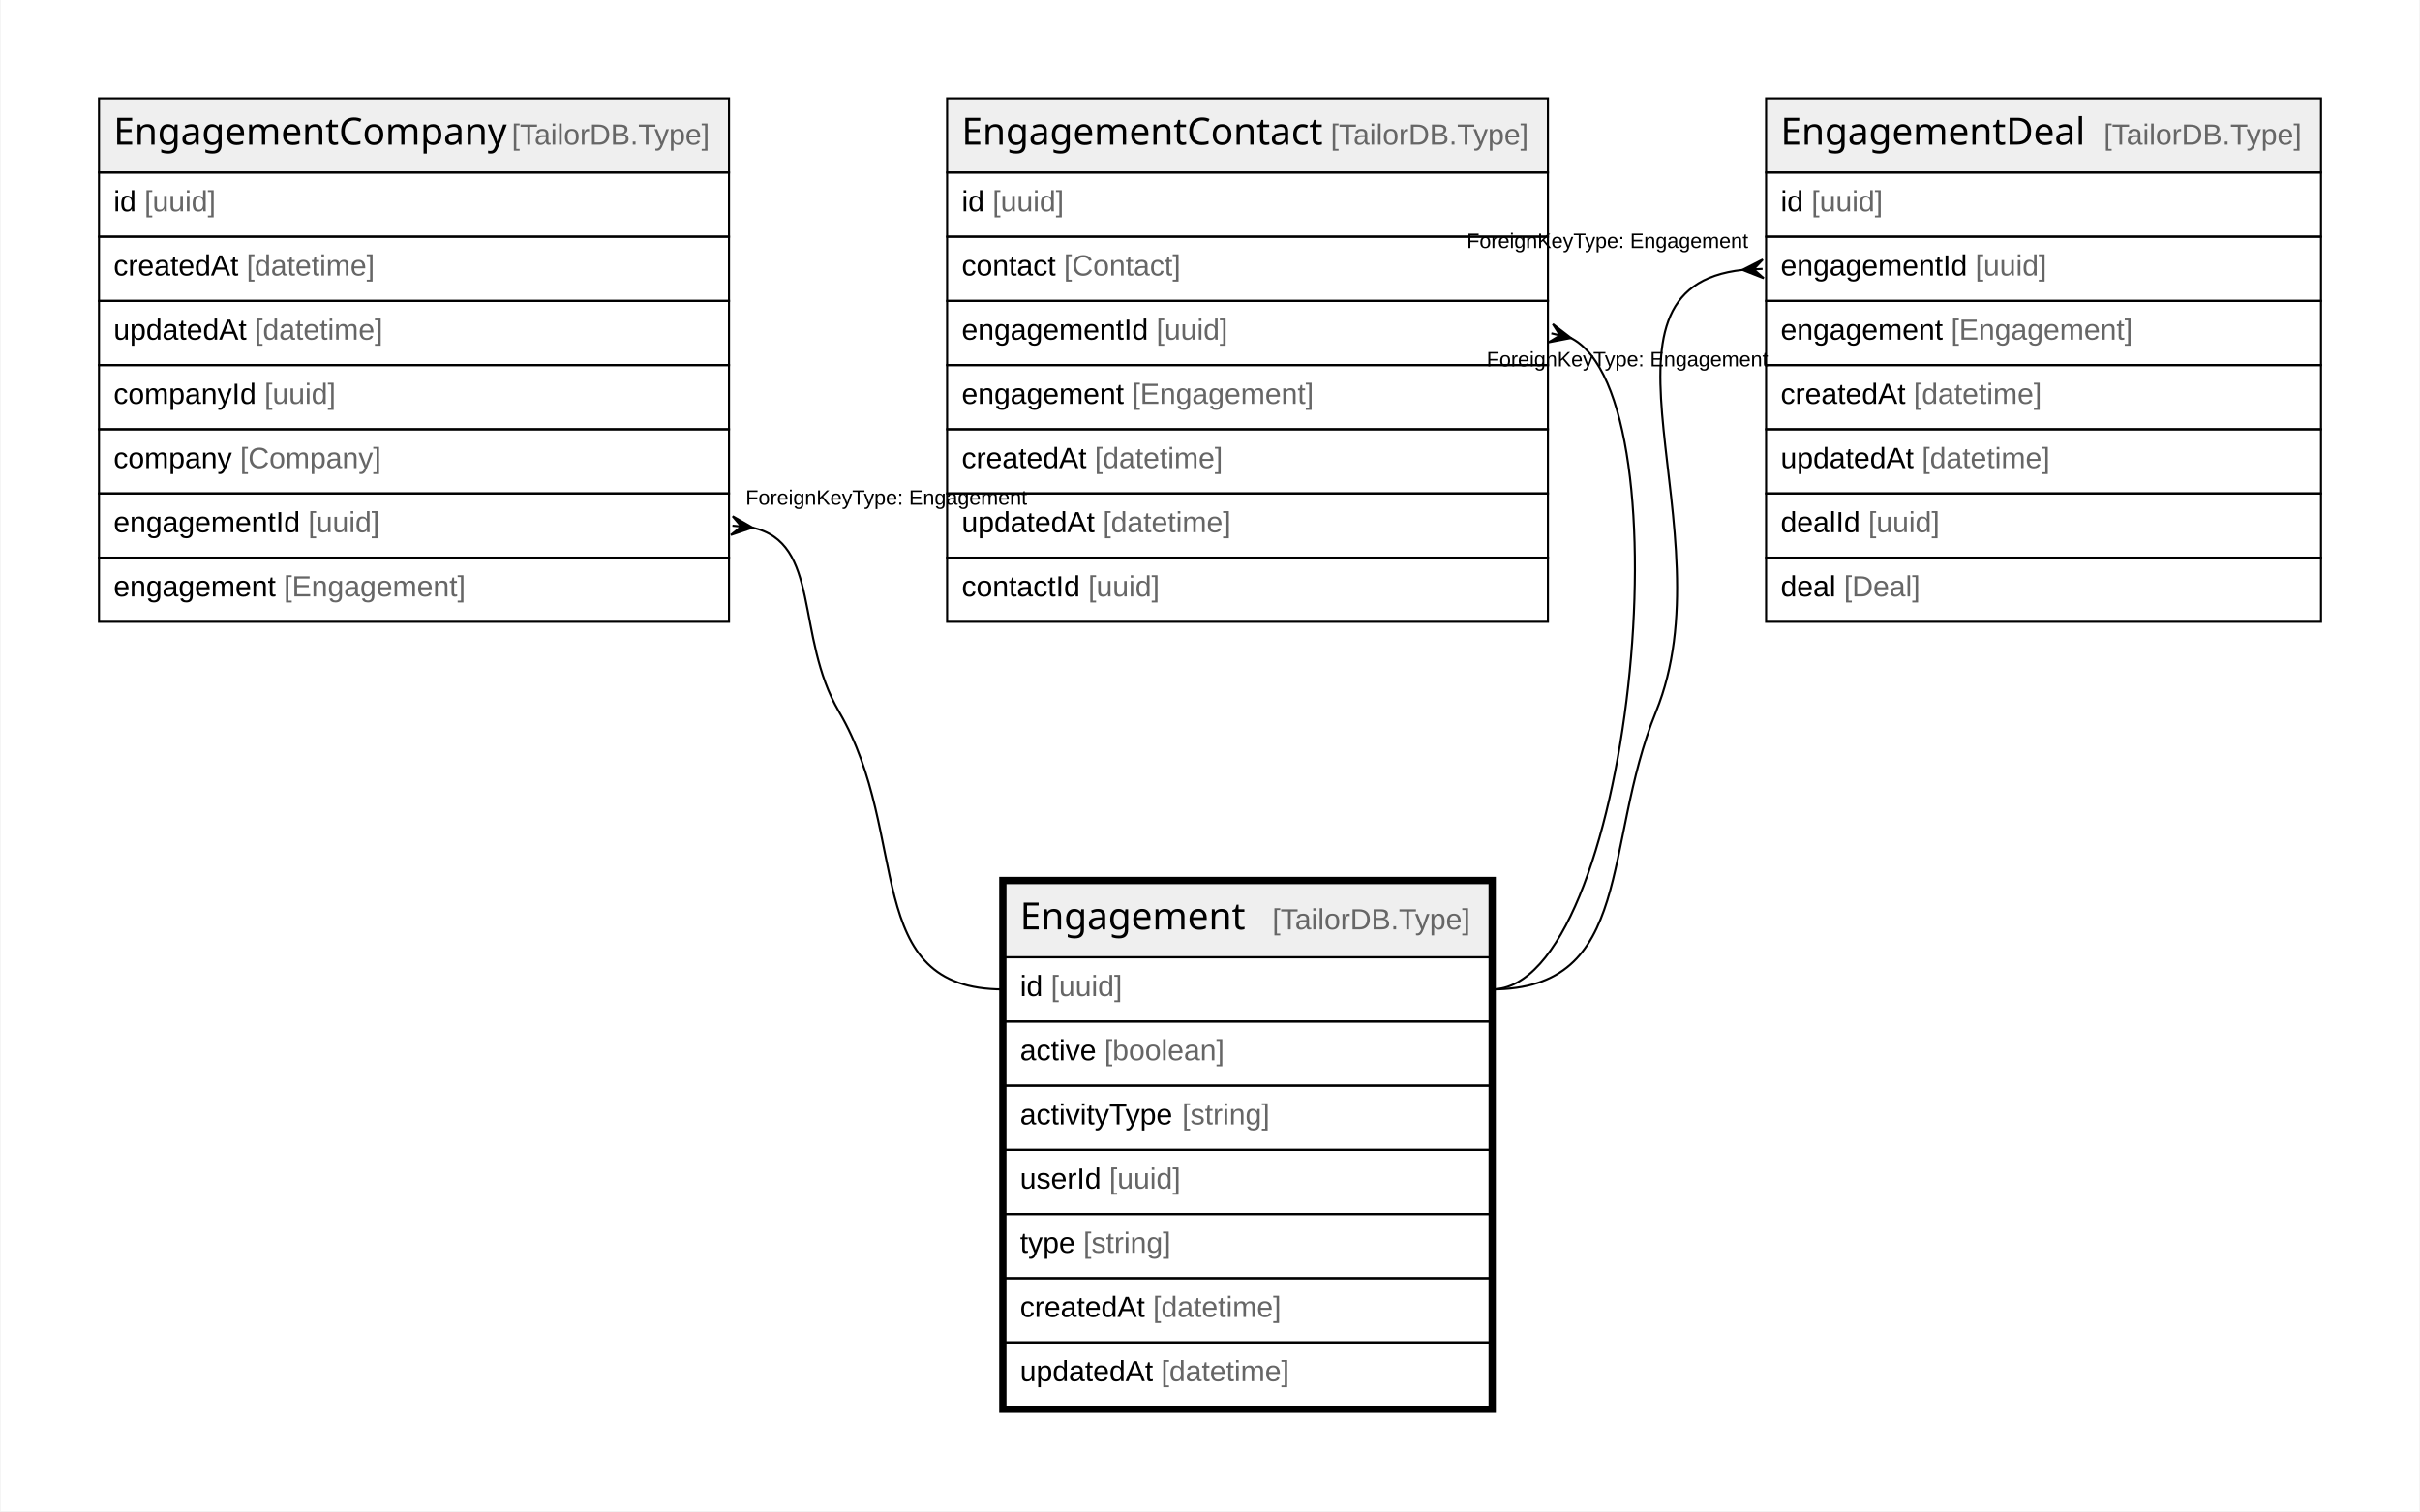
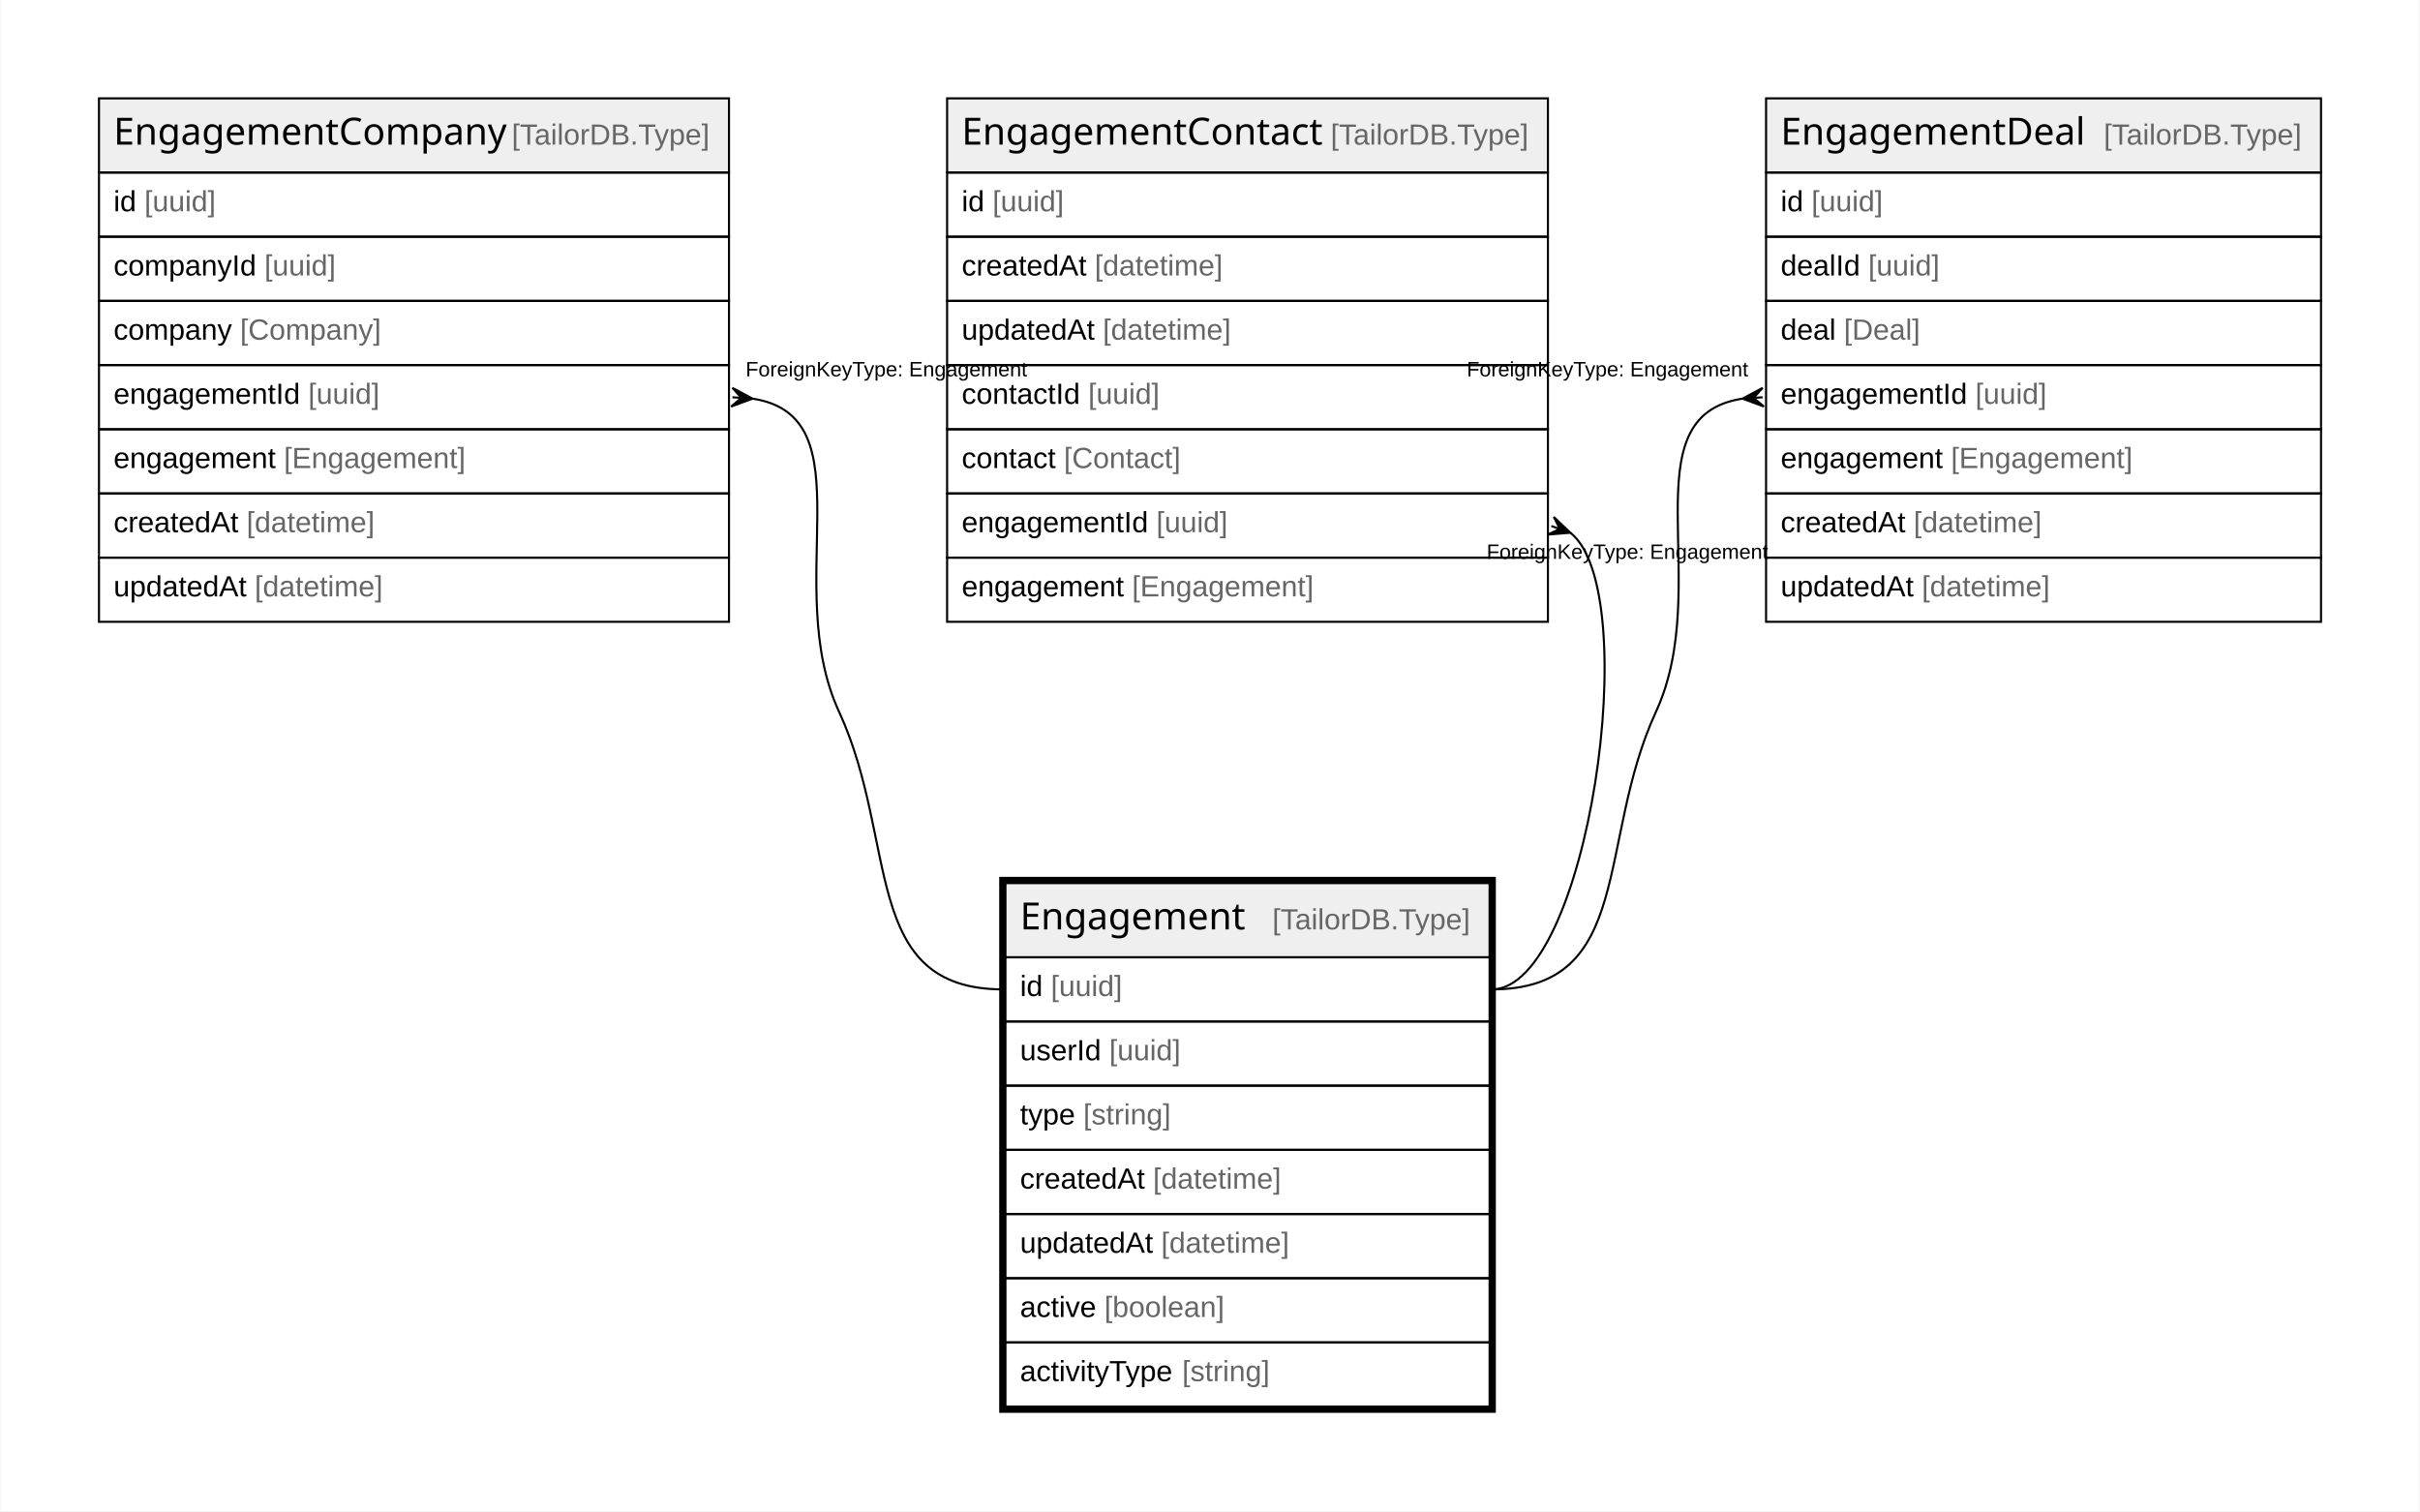
<svg xmlns="http://www.w3.org/2000/svg" width="1161pt" height="725pt" viewBox="0.00 0.00 1160.72 725.20">
  <g id="graph0" class="graph" transform="scale(1 1) rotate(0) translate(4 721.2)">
    <polygon fill="white" stroke="none" points="-4,4 -4,-721.2 1156.72,-721.2 1156.72,4 -4,4" />
    <g id="node1" class="node">
      <polygon fill="#efefef" stroke="none" points="478.2,-261.8 478.2,-297.4 710.53,-297.4 710.53,-261.8 478.2,-261.8" />
      <polygon fill="none" stroke="black" points="478.2,-261.8 478.2,-297.4 710.53,-297.4 710.53,-261.8 478.2,-261.8" />
      <text text-anchor="start" x="485.2" y="-275.2" font-family="Arial Bold" font-size="18.00">Engagement</text>
      <text text-anchor="start" x="575.16" y="-275.2" font-family="Arial" font-size="14.00">    </text>
      <text text-anchor="start" x="606.28" y="-275.2" font-family="Arial" font-size="14.00" fill="#666666">[TailorDB.Type]</text>
      <polygon fill="none" stroke="black" points="478.2,-231 478.2,-261.8 710.53,-261.8 710.53,-231 478.2,-231" />
      <text text-anchor="start" x="485.2" y="-243.2" font-family="Arial" font-size="14.00">id </text>
      <text text-anchor="start" x="499.98" y="-243.2" font-family="Arial" font-size="14.00" fill="#666666">[uuid]</text>
      <polygon fill="none" stroke="black" points="478.2,-200.2 478.2,-231 710.53,-231 710.53,-200.2 478.2,-200.2" />
-       <text text-anchor="start" x="485.2" y="-212.4" font-family="Arial" font-size="14.00">active </text>
-       <text text-anchor="start" x="525.66" y="-212.4" font-family="Arial" font-size="14.00" fill="#666666">[boolean]</text>
+       <text text-anchor="start" x="485.2" y="-212.4" font-family="Arial" font-size="14.00">userId </text>
+       <text text-anchor="start" x="528" y="-212.4" font-family="Arial" font-size="14.00" fill="#666666">[uuid]</text>
      <polygon fill="none" stroke="black" points="478.2,-169.4 478.2,-200.2 710.53,-200.2 710.53,-169.4 478.2,-169.4" />
-       <text text-anchor="start" x="485.2" y="-181.6" font-family="Arial" font-size="14.00">activityType </text>
-       <text text-anchor="start" x="563" y="-181.6" font-family="Arial" font-size="14.00" fill="#666666">[string]</text>
+       <text text-anchor="start" x="485.2" y="-181.6" font-family="Arial" font-size="14.00">type </text>
+       <text text-anchor="start" x="515.55" y="-181.6" font-family="Arial" font-size="14.00" fill="#666666">[string]</text>
      <polygon fill="none" stroke="black" points="478.2,-138.6 478.2,-169.4 710.53,-169.4 710.53,-138.6 478.2,-138.6" />
-       <text text-anchor="start" x="485.2" y="-150.8" font-family="Arial" font-size="14.00">userId </text>
-       <text text-anchor="start" x="528" y="-150.8" font-family="Arial" font-size="14.00" fill="#666666">[uuid]</text>
+       <text text-anchor="start" x="485.2" y="-150.8" font-family="Arial" font-size="14.00">createdAt </text>
+       <text text-anchor="start" x="549.01" y="-150.8" font-family="Arial" font-size="14.00" fill="#666666">[datetime]</text>
      <polygon fill="none" stroke="black" points="478.2,-107.8 478.2,-138.6 710.53,-138.6 710.53,-107.8 478.2,-107.8" />
-       <text text-anchor="start" x="485.2" y="-120" font-family="Arial" font-size="14.00">type </text>
-       <text text-anchor="start" x="515.55" y="-120" font-family="Arial" font-size="14.00" fill="#666666">[string]</text>
+       <text text-anchor="start" x="485.2" y="-120" font-family="Arial" font-size="14.00">updatedAt </text>
+       <text text-anchor="start" x="552.92" y="-120" font-family="Arial" font-size="14.00" fill="#666666">[datetime]</text>
      <polygon fill="none" stroke="black" points="478.2,-77 478.2,-107.8 710.53,-107.8 710.53,-77 478.2,-77" />
-       <text text-anchor="start" x="485.2" y="-89.2" font-family="Arial" font-size="14.00">createdAt </text>
-       <text text-anchor="start" x="549.01" y="-89.2" font-family="Arial" font-size="14.00" fill="#666666">[datetime]</text>
+       <text text-anchor="start" x="485.2" y="-89.2" font-family="Arial" font-size="14.00">active </text>
+       <text text-anchor="start" x="525.66" y="-89.2" font-family="Arial" font-size="14.00" fill="#666666">[boolean]</text>
      <polygon fill="none" stroke="black" points="478.2,-46.2 478.2,-77 710.53,-77 710.53,-46.2 478.2,-46.2" />
-       <text text-anchor="start" x="485.2" y="-58.4" font-family="Arial" font-size="14.00">updatedAt </text>
-       <text text-anchor="start" x="552.92" y="-58.4" font-family="Arial" font-size="14.00" fill="#666666">[datetime]</text>
+       <text text-anchor="start" x="485.2" y="-58.4" font-family="Arial" font-size="14.00">activityType </text>
+       <text text-anchor="start" x="563" y="-58.4" font-family="Arial" font-size="14.00" fill="#666666">[string]</text>
      <polygon fill="none" stroke="black" stroke-width="3" points="476.7,-44.7 476.7,-298.9 712.03,-298.9 712.03,-44.7 476.7,-44.7" />
    </g>
    <g id="node2" class="node">
      <polygon fill="#efefef" stroke="none" points="43.2,-638.4 43.2,-674 345.53,-674 345.53,-638.4 43.2,-638.4" />
      <polygon fill="none" stroke="black" points="43.2,-638.4 43.2,-674 345.53,-674 345.53,-638.4 43.2,-638.4" />
      <text text-anchor="start" x="50.2" y="-651.8" font-family="Arial Bold" font-size="18.00">EngagementCompany</text>
      <text text-anchor="start" x="210.16" y="-651.8" font-family="Arial" font-size="14.00">    </text>
      <text text-anchor="start" x="241.28" y="-651.8" font-family="Arial" font-size="14.00" fill="#666666">[TailorDB.Type]</text>
      <polygon fill="none" stroke="black" points="43.2,-607.6 43.2,-638.4 345.53,-638.4 345.53,-607.6 43.2,-607.6" />
      <text text-anchor="start" x="50.2" y="-619.8" font-family="Arial" font-size="14.00">id </text>
      <text text-anchor="start" x="64.99" y="-619.8" font-family="Arial" font-size="14.00" fill="#666666">[uuid]</text>
      <polygon fill="none" stroke="black" points="43.2,-576.8 43.2,-607.6 345.53,-607.6 345.53,-576.8 43.2,-576.8" />
-       <text text-anchor="start" x="50.2" y="-589" font-family="Arial" font-size="14.00">createdAt </text>
-       <text text-anchor="start" x="114.01" y="-589" font-family="Arial" font-size="14.00" fill="#666666">[datetime]</text>
+       <text text-anchor="start" x="50.2" y="-589" font-family="Arial" font-size="14.00">companyId </text>
+       <text text-anchor="start" x="122.57" y="-589" font-family="Arial" font-size="14.00" fill="#666666">[uuid]</text>
      <polygon fill="none" stroke="black" points="43.2,-546 43.2,-576.8 345.53,-576.8 345.53,-546 43.2,-546" />
-       <text text-anchor="start" x="50.2" y="-558.2" font-family="Arial" font-size="14.00">updatedAt </text>
-       <text text-anchor="start" x="117.92" y="-558.2" font-family="Arial" font-size="14.00" fill="#666666">[datetime]</text>
+       <text text-anchor="start" x="50.2" y="-558.2" font-family="Arial" font-size="14.00">company </text>
+       <text text-anchor="start" x="110.9" y="-558.2" font-family="Arial" font-size="14.00" fill="#666666">[Company]</text>
      <polygon fill="none" stroke="black" points="43.2,-515.2 43.2,-546 345.53,-546 345.53,-515.2 43.2,-515.2" />
-       <text text-anchor="start" x="50.2" y="-527.4" font-family="Arial" font-size="14.00">companyId </text>
-       <text text-anchor="start" x="122.57" y="-527.4" font-family="Arial" font-size="14.00" fill="#666666">[uuid]</text>
+       <text text-anchor="start" x="50.2" y="-527.4" font-family="Arial" font-size="14.00">engagementId </text>
+       <text text-anchor="start" x="143.61" y="-527.4" font-family="Arial" font-size="14.00" fill="#666666">[uuid]</text>
      <polygon fill="none" stroke="black" points="43.2,-484.4 43.2,-515.2 345.53,-515.2 345.53,-484.4 43.2,-484.4" />
-       <text text-anchor="start" x="50.2" y="-496.6" font-family="Arial" font-size="14.00">company </text>
-       <text text-anchor="start" x="110.9" y="-496.6" font-family="Arial" font-size="14.00" fill="#666666">[Company]</text>
+       <text text-anchor="start" x="50.2" y="-496.6" font-family="Arial" font-size="14.00">engagement </text>
+       <text text-anchor="start" x="131.93" y="-496.6" font-family="Arial" font-size="14.00" fill="#666666">[Engagement]</text>
      <polygon fill="none" stroke="black" points="43.2,-453.6 43.2,-484.4 345.53,-484.4 345.53,-453.6 43.2,-453.6" />
-       <text text-anchor="start" x="50.2" y="-465.8" font-family="Arial" font-size="14.00">engagementId </text>
-       <text text-anchor="start" x="143.61" y="-465.8" font-family="Arial" font-size="14.00" fill="#666666">[uuid]</text>
+       <text text-anchor="start" x="50.2" y="-465.8" font-family="Arial" font-size="14.00">createdAt </text>
+       <text text-anchor="start" x="114.01" y="-465.8" font-family="Arial" font-size="14.00" fill="#666666">[datetime]</text>
      <polygon fill="none" stroke="black" points="43.2,-422.8 43.2,-453.6 345.53,-453.6 345.53,-422.8 43.2,-422.8" />
-       <text text-anchor="start" x="50.2" y="-435" font-family="Arial" font-size="14.00">engagement </text>
-       <text text-anchor="start" x="131.93" y="-435" font-family="Arial" font-size="14.00" fill="#666666">[Engagement]</text>
+       <text text-anchor="start" x="50.2" y="-435" font-family="Arial" font-size="14.00">updatedAt </text>
+       <text text-anchor="start" x="117.92" y="-435" font-family="Arial" font-size="14.00" fill="#666666">[datetime]</text>
    </g>
    <g id="edge1" class="edge">
-       <path fill="none" stroke="black" d="M356.61,-468.03C389.89,-460.9 377.05,-415.98 398.36,-379.6 433.14,-320.24 408.41,-246.4 477.2,-246.4" />
-       <polygon fill="black" stroke="black" points="356.81,-468.01 346.43,-464.49 351.5,-468.52 347.19,-468.94 347.19,-468.94 347.19,-468.94 351.5,-468.52 347.29,-473.45 356.81,-468.01" />
-       <text text-anchor="start" x="353.53" y="-479" font-family="Arial" font-size="10.00">ForeignKeyType: Engagement</text>
+       <path fill="none" stroke="black" d="M356.78,-529.89C412.55,-521.53 370.19,-440.62 398.36,-379.6 427.2,-317.14 408.41,-246.4 477.2,-246.4" />
+       <polygon fill="black" stroke="black" points="356.84,-529.89 346.55,-526.09 351.51,-530.26 347.19,-530.55 347.19,-530.55 347.19,-530.55 351.51,-530.26 347.17,-535.07 356.84,-529.89" />
+       <text text-anchor="start" x="353.53" y="-540.6" font-family="Arial" font-size="10.00">ForeignKeyType: Engagement</text>
    </g>
    <g id="node3" class="node">
      <polygon fill="#efefef" stroke="none" points="450.2,-638.4 450.2,-674 738.52,-674 738.52,-638.4 450.2,-638.4" />
      <polygon fill="none" stroke="black" points="450.2,-638.4 450.2,-674 738.52,-674 738.52,-638.4 450.2,-638.4" />
      <text text-anchor="start" x="457.2" y="-651.8" font-family="Arial Bold" font-size="18.00">EngagementContact</text>
      <text text-anchor="start" x="603.16" y="-651.8" font-family="Arial" font-size="14.00">    </text>
      <text text-anchor="start" x="634.27" y="-651.8" font-family="Arial" font-size="14.00" fill="#666666">[TailorDB.Type]</text>
      <polygon fill="none" stroke="black" points="450.2,-607.6 450.2,-638.4 738.52,-638.4 738.52,-607.6 450.2,-607.6" />
      <text text-anchor="start" x="457.2" y="-619.8" font-family="Arial" font-size="14.00">id </text>
      <text text-anchor="start" x="471.99" y="-619.8" font-family="Arial" font-size="14.00" fill="#666666">[uuid]</text>
      <polygon fill="none" stroke="black" points="450.2,-576.8 450.2,-607.6 738.52,-607.6 738.52,-576.8 450.2,-576.8" />
-       <text text-anchor="start" x="457.2" y="-589" font-family="Arial" font-size="14.00">contact </text>
-       <text text-anchor="start" x="506.23" y="-589" font-family="Arial" font-size="14.00" fill="#666666">[Contact]</text>
+       <text text-anchor="start" x="457.2" y="-589" font-family="Arial" font-size="14.00">createdAt </text>
+       <text text-anchor="start" x="521.02" y="-589" font-family="Arial" font-size="14.00" fill="#666666">[datetime]</text>
      <polygon fill="none" stroke="black" points="450.2,-546 450.2,-576.8 738.52,-576.8 738.52,-546 450.2,-546" />
-       <text text-anchor="start" x="457.2" y="-558.2" font-family="Arial" font-size="14.00">engagementId </text>
-       <text text-anchor="start" x="550.61" y="-558.2" font-family="Arial" font-size="14.00" fill="#666666">[uuid]</text>
+       <text text-anchor="start" x="457.2" y="-558.2" font-family="Arial" font-size="14.00">updatedAt </text>
+       <text text-anchor="start" x="524.93" y="-558.2" font-family="Arial" font-size="14.00" fill="#666666">[datetime]</text>
      <polygon fill="none" stroke="black" points="450.2,-515.2 450.2,-546 738.52,-546 738.52,-515.2 450.2,-515.2" />
-       <text text-anchor="start" x="457.2" y="-527.4" font-family="Arial" font-size="14.00">engagement </text>
-       <text text-anchor="start" x="538.94" y="-527.4" font-family="Arial" font-size="14.00" fill="#666666">[Engagement]</text>
+       <text text-anchor="start" x="457.2" y="-527.4" font-family="Arial" font-size="14.00">contactId </text>
+       <text text-anchor="start" x="517.91" y="-527.4" font-family="Arial" font-size="14.00" fill="#666666">[uuid]</text>
      <polygon fill="none" stroke="black" points="450.2,-484.4 450.2,-515.2 738.52,-515.2 738.52,-484.4 450.2,-484.4" />
-       <text text-anchor="start" x="457.2" y="-496.6" font-family="Arial" font-size="14.00">createdAt </text>
-       <text text-anchor="start" x="521.02" y="-496.6" font-family="Arial" font-size="14.00" fill="#666666">[datetime]</text>
+       <text text-anchor="start" x="457.2" y="-496.6" font-family="Arial" font-size="14.00">contact </text>
+       <text text-anchor="start" x="506.23" y="-496.6" font-family="Arial" font-size="14.00" fill="#666666">[Contact]</text>
      <polygon fill="none" stroke="black" points="450.2,-453.6 450.2,-484.4 738.52,-484.4 738.52,-453.6 450.2,-453.6" />
-       <text text-anchor="start" x="457.2" y="-465.8" font-family="Arial" font-size="14.00">updatedAt </text>
-       <text text-anchor="start" x="524.93" y="-465.8" font-family="Arial" font-size="14.00" fill="#666666">[datetime]</text>
+       <text text-anchor="start" x="457.2" y="-465.8" font-family="Arial" font-size="14.00">engagementId </text>
+       <text text-anchor="start" x="550.61" y="-465.8" font-family="Arial" font-size="14.00" fill="#666666">[uuid]</text>
      <polygon fill="none" stroke="black" points="450.2,-422.8 450.2,-453.6 738.52,-453.6 738.52,-422.8 450.2,-422.8" />
-       <text text-anchor="start" x="457.2" y="-435" font-family="Arial" font-size="14.00">contactId </text>
-       <text text-anchor="start" x="517.91" y="-435" font-family="Arial" font-size="14.00" fill="#666666">[uuid]</text>
+       <text text-anchor="start" x="457.2" y="-435" font-family="Arial" font-size="14.00">engagement </text>
+       <text text-anchor="start" x="538.94" y="-435" font-family="Arial" font-size="14.00" fill="#666666">[Engagement]</text>
    </g>
    <g id="edge2" class="edge">
-       <path fill="none" stroke="black" d="M749.47,-559.05C806.85,-530.22 778.24,-246.4 711.53,-246.4" />
-       <polygon fill="black" stroke="black" points="749.58,-559.02 738.81,-556.94 744.39,-560.25 740.17,-561.25 740.17,-561.25 740.17,-561.25 744.39,-560.25 740.88,-565.7 749.58,-559.02" />
-       <text text-anchor="start" x="709.11" y="-545.4" font-family="Arial" font-size="10.00">ForeignKeyType: Engagement</text>
+       <path fill="none" stroke="black" d="M749.36,-465.5C785.1,-437.18 757.68,-246.4 711.53,-246.4" />
+       <polygon fill="black" stroke="black" points="749.26,-465.54 738.33,-464.65 744.23,-467.33 740.15,-468.78 740.15,-468.78 740.15,-468.78 744.23,-467.33 741.34,-473.13 749.26,-465.54" />
+       <text text-anchor="start" x="709.11" y="-453" font-family="Arial" font-size="10.00">ForeignKeyType: Engagement</text>
    </g>
    <g id="node4" class="node">
      <polygon fill="#efefef" stroke="none" points="843.21,-638.4 843.21,-674 1109.52,-674 1109.52,-638.4 843.21,-638.4" />
      <polygon fill="none" stroke="black" points="843.21,-638.4 843.21,-674 1109.52,-674 1109.52,-638.4 843.21,-638.4" />
      <text text-anchor="start" x="850.21" y="-651.8" font-family="Arial Bold" font-size="18.00">EngagementDeal</text>
      <text text-anchor="start" x="974.15" y="-651.8" font-family="Arial" font-size="14.00">    </text>
      <text text-anchor="start" x="1005.27" y="-651.8" font-family="Arial" font-size="14.00" fill="#666666">[TailorDB.Type]</text>
      <polygon fill="none" stroke="black" points="843.21,-607.6 843.21,-638.4 1109.52,-638.4 1109.52,-607.6 843.21,-607.6" />
      <text text-anchor="start" x="850.21" y="-619.8" font-family="Arial" font-size="14.00">id </text>
      <text text-anchor="start" x="864.99" y="-619.8" font-family="Arial" font-size="14.00" fill="#666666">[uuid]</text>
      <polygon fill="none" stroke="black" points="843.21,-576.8 843.21,-607.6 1109.52,-607.6 1109.52,-576.8 843.21,-576.8" />
-       <text text-anchor="start" x="850.21" y="-589" font-family="Arial" font-size="14.00">engagementId </text>
-       <text text-anchor="start" x="943.62" y="-589" font-family="Arial" font-size="14.00" fill="#666666">[uuid]</text>
+       <text text-anchor="start" x="850.21" y="-589" font-family="Arial" font-size="14.00">dealId </text>
+       <text text-anchor="start" x="892.24" y="-589" font-family="Arial" font-size="14.00" fill="#666666">[uuid]</text>
      <polygon fill="none" stroke="black" points="843.21,-546 843.21,-576.8 1109.52,-576.8 1109.52,-546 843.21,-546" />
-       <text text-anchor="start" x="850.21" y="-558.2" font-family="Arial" font-size="14.00">engagement </text>
-       <text text-anchor="start" x="931.94" y="-558.2" font-family="Arial" font-size="14.00" fill="#666666">[Engagement]</text>
+       <text text-anchor="start" x="850.21" y="-558.2" font-family="Arial" font-size="14.00">deal </text>
+       <text text-anchor="start" x="880.57" y="-558.2" font-family="Arial" font-size="14.00" fill="#666666">[Deal]</text>
      <polygon fill="none" stroke="black" points="843.21,-515.2 843.21,-546 1109.52,-546 1109.52,-515.2 843.21,-515.2" />
-       <text text-anchor="start" x="850.21" y="-527.4" font-family="Arial" font-size="14.00">createdAt </text>
-       <text text-anchor="start" x="914.02" y="-527.4" font-family="Arial" font-size="14.00" fill="#666666">[datetime]</text>
+       <text text-anchor="start" x="850.21" y="-527.4" font-family="Arial" font-size="14.00">engagementId </text>
+       <text text-anchor="start" x="943.62" y="-527.4" font-family="Arial" font-size="14.00" fill="#666666">[uuid]</text>
      <polygon fill="none" stroke="black" points="843.21,-484.4 843.21,-515.2 1109.52,-515.2 1109.52,-484.4 843.21,-484.4" />
-       <text text-anchor="start" x="850.21" y="-496.6" font-family="Arial" font-size="14.00">updatedAt </text>
-       <text text-anchor="start" x="917.93" y="-496.6" font-family="Arial" font-size="14.00" fill="#666666">[datetime]</text>
+       <text text-anchor="start" x="850.21" y="-496.6" font-family="Arial" font-size="14.00">engagement </text>
+       <text text-anchor="start" x="931.94" y="-496.6" font-family="Arial" font-size="14.00" fill="#666666">[Engagement]</text>
      <polygon fill="none" stroke="black" points="843.21,-453.6 843.21,-484.4 1109.52,-484.4 1109.52,-453.6 843.21,-453.6" />
-       <text text-anchor="start" x="850.21" y="-465.8" font-family="Arial" font-size="14.00">dealId </text>
-       <text text-anchor="start" x="892.24" y="-465.8" font-family="Arial" font-size="14.00" fill="#666666">[uuid]</text>
+       <text text-anchor="start" x="850.21" y="-465.8" font-family="Arial" font-size="14.00">createdAt </text>
+       <text text-anchor="start" x="914.02" y="-465.8" font-family="Arial" font-size="14.00" fill="#666666">[datetime]</text>
      <polygon fill="none" stroke="black" points="843.21,-422.8 843.21,-453.6 1109.52,-453.6 1109.52,-422.8 843.21,-422.8" />
-       <text text-anchor="start" x="850.21" y="-435" font-family="Arial" font-size="14.00">deal </text>
-       <text text-anchor="start" x="880.57" y="-435" font-family="Arial" font-size="14.00" fill="#666666">[Deal]</text>
+       <text text-anchor="start" x="850.21" y="-435" font-family="Arial" font-size="14.00">updatedAt </text>
+       <text text-anchor="start" x="917.93" y="-435" font-family="Arial" font-size="14.00" fill="#666666">[datetime]</text>
    </g>
    <g id="edge3" class="edge">
-       <path fill="none" stroke="black" d="M832.11,-591.7C750.88,-583.15 825.69,-466.33 790.36,-379.6 764.41,-315.89 780.32,-246.4 711.53,-246.4" />
-       <polygon fill="black" stroke="black" points="831.89,-591.69 841.65,-596.68 837.21,-591.95 841.54,-592.17 841.54,-592.17 841.54,-592.17 837.21,-591.95 842.1,-587.69 831.89,-591.69" />
-       <text text-anchor="start" x="699.57" y="-602.2" font-family="Arial" font-size="10.00">ForeignKeyType: Engagement</text>
+       <path fill="none" stroke="black" d="M831.95,-529.89C776.19,-521.53 818.54,-440.62 790.36,-379.6 761.53,-317.14 780.32,-246.4 711.53,-246.4" />
+       <polygon fill="black" stroke="black" points="831.9,-529.89 841.57,-535.07 837.22,-530.26 841.54,-530.55 841.54,-530.55 841.54,-530.55 837.22,-530.26 842.18,-526.09 831.9,-529.89" />
+       <text text-anchor="start" x="699.57" y="-540.6" font-family="Arial" font-size="10.00">ForeignKeyType: Engagement</text>
    </g>
  </g>
</svg>
